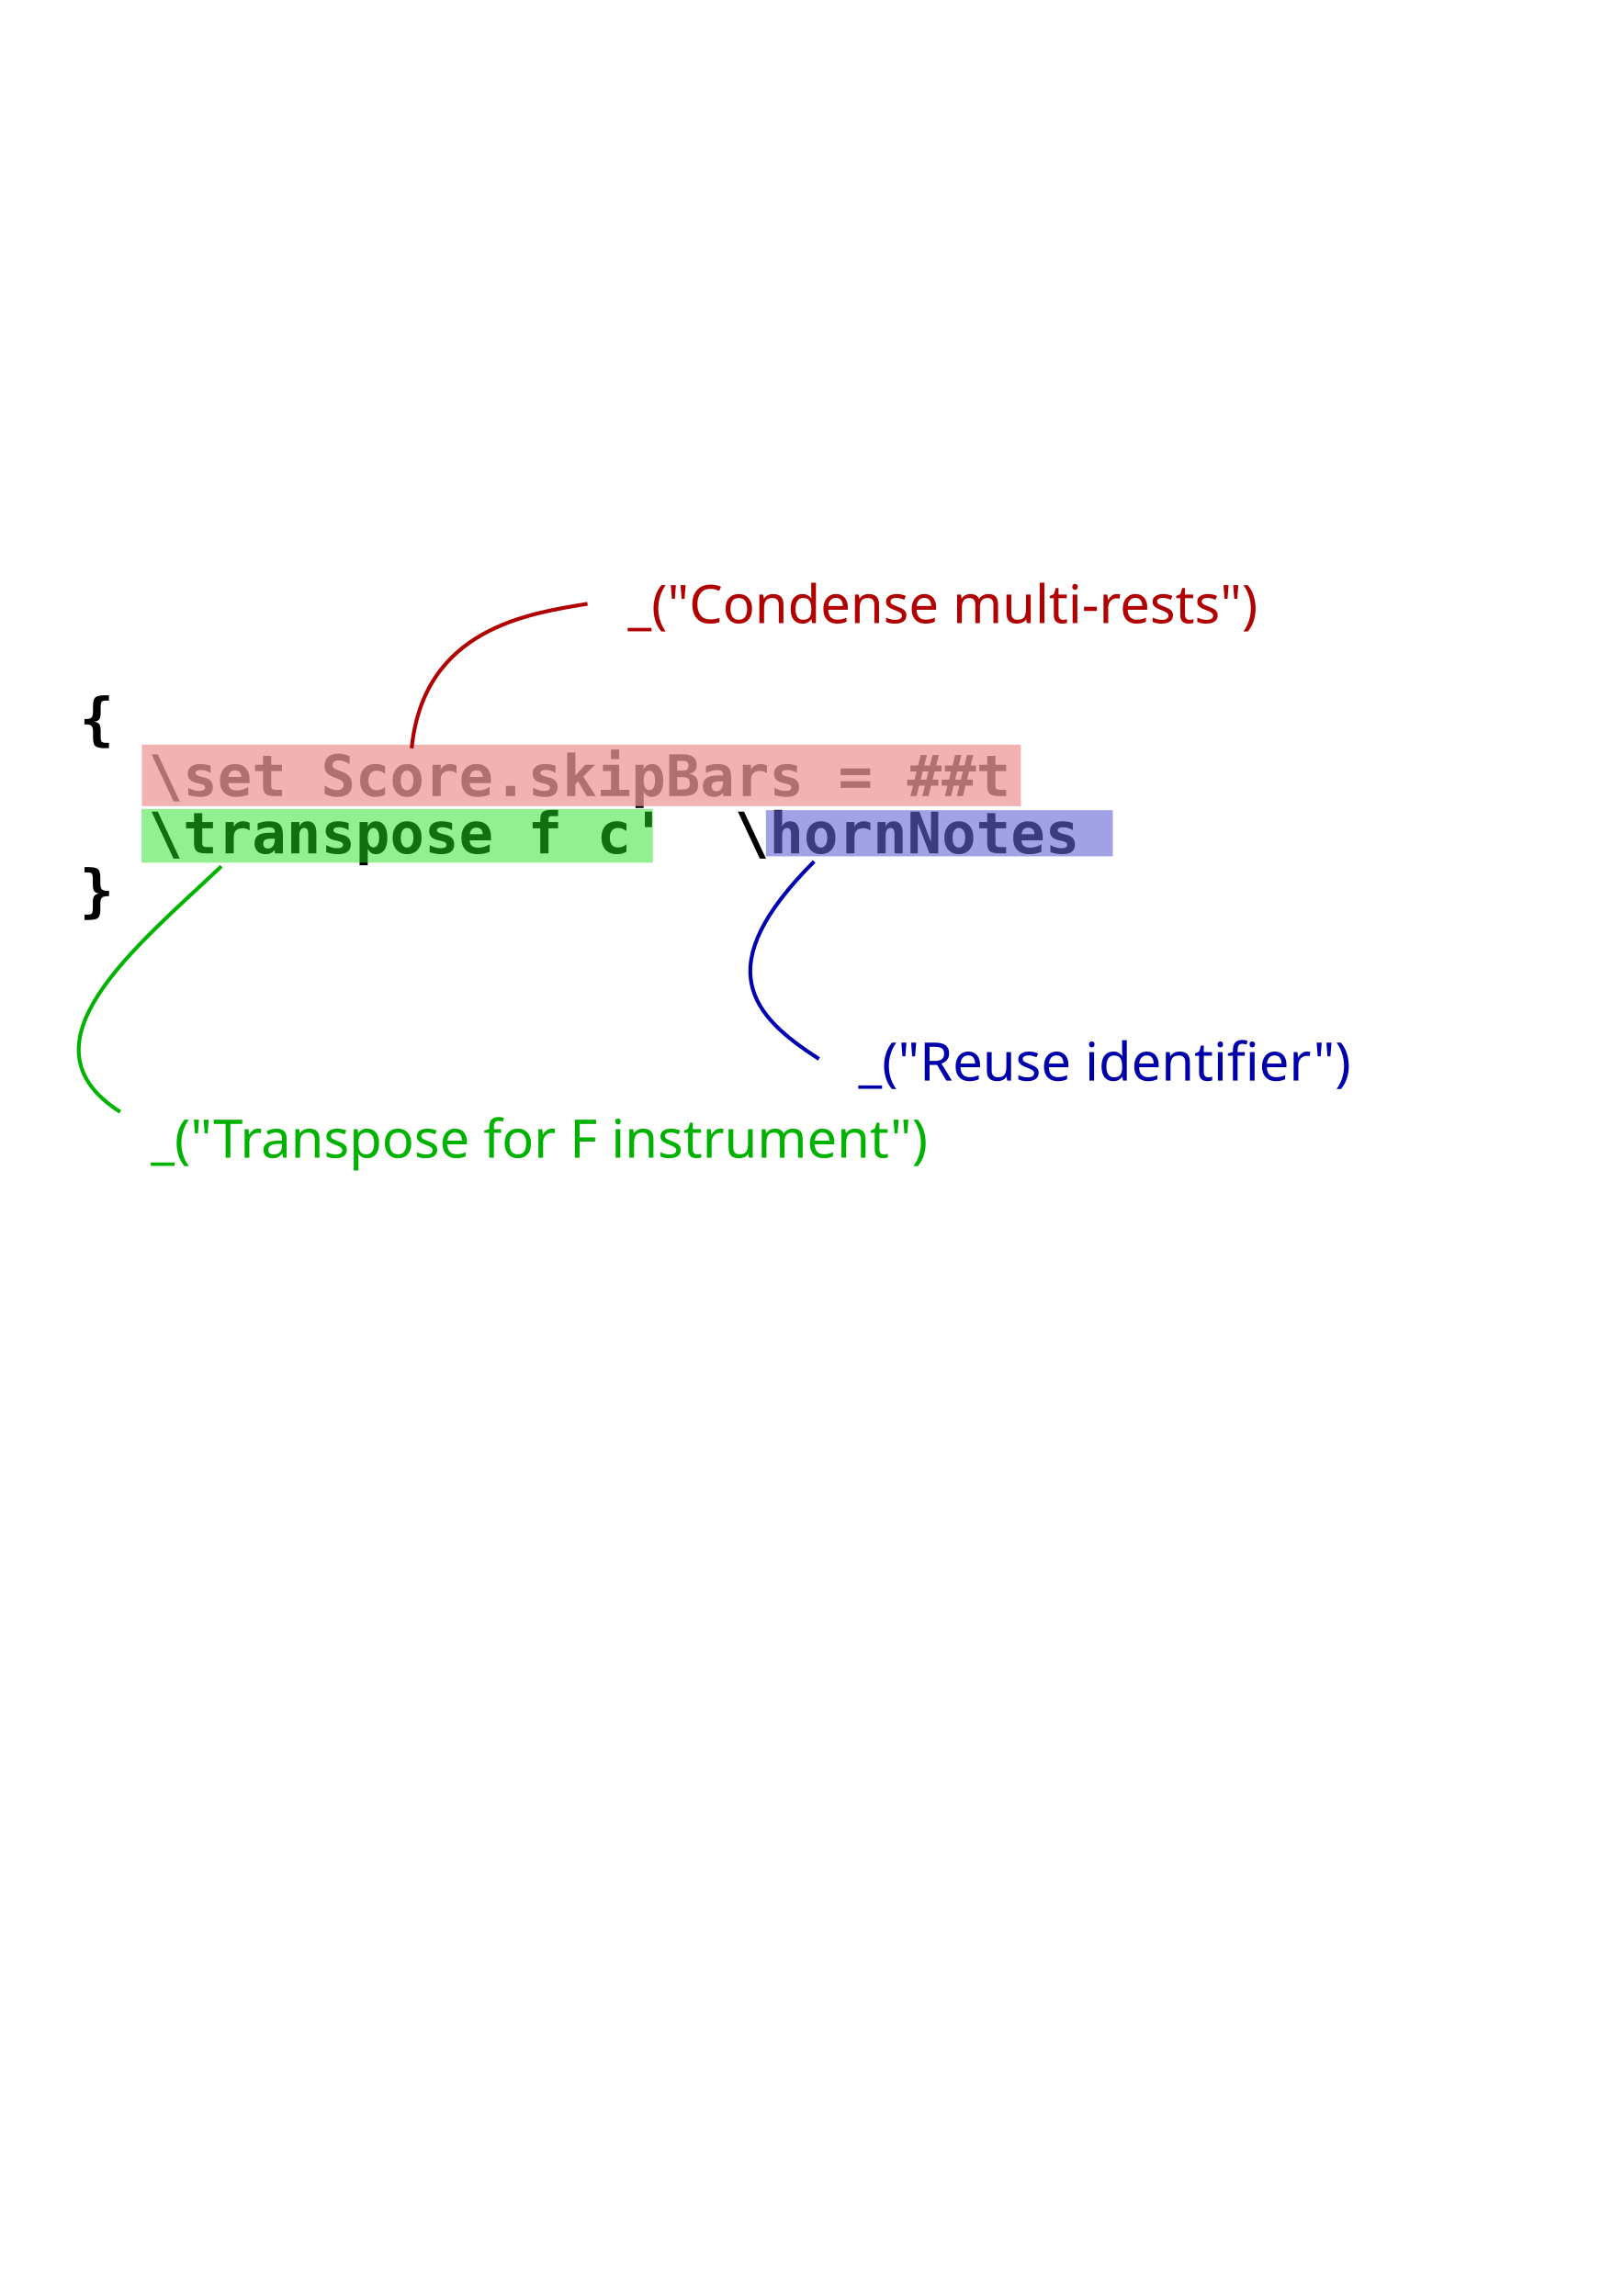
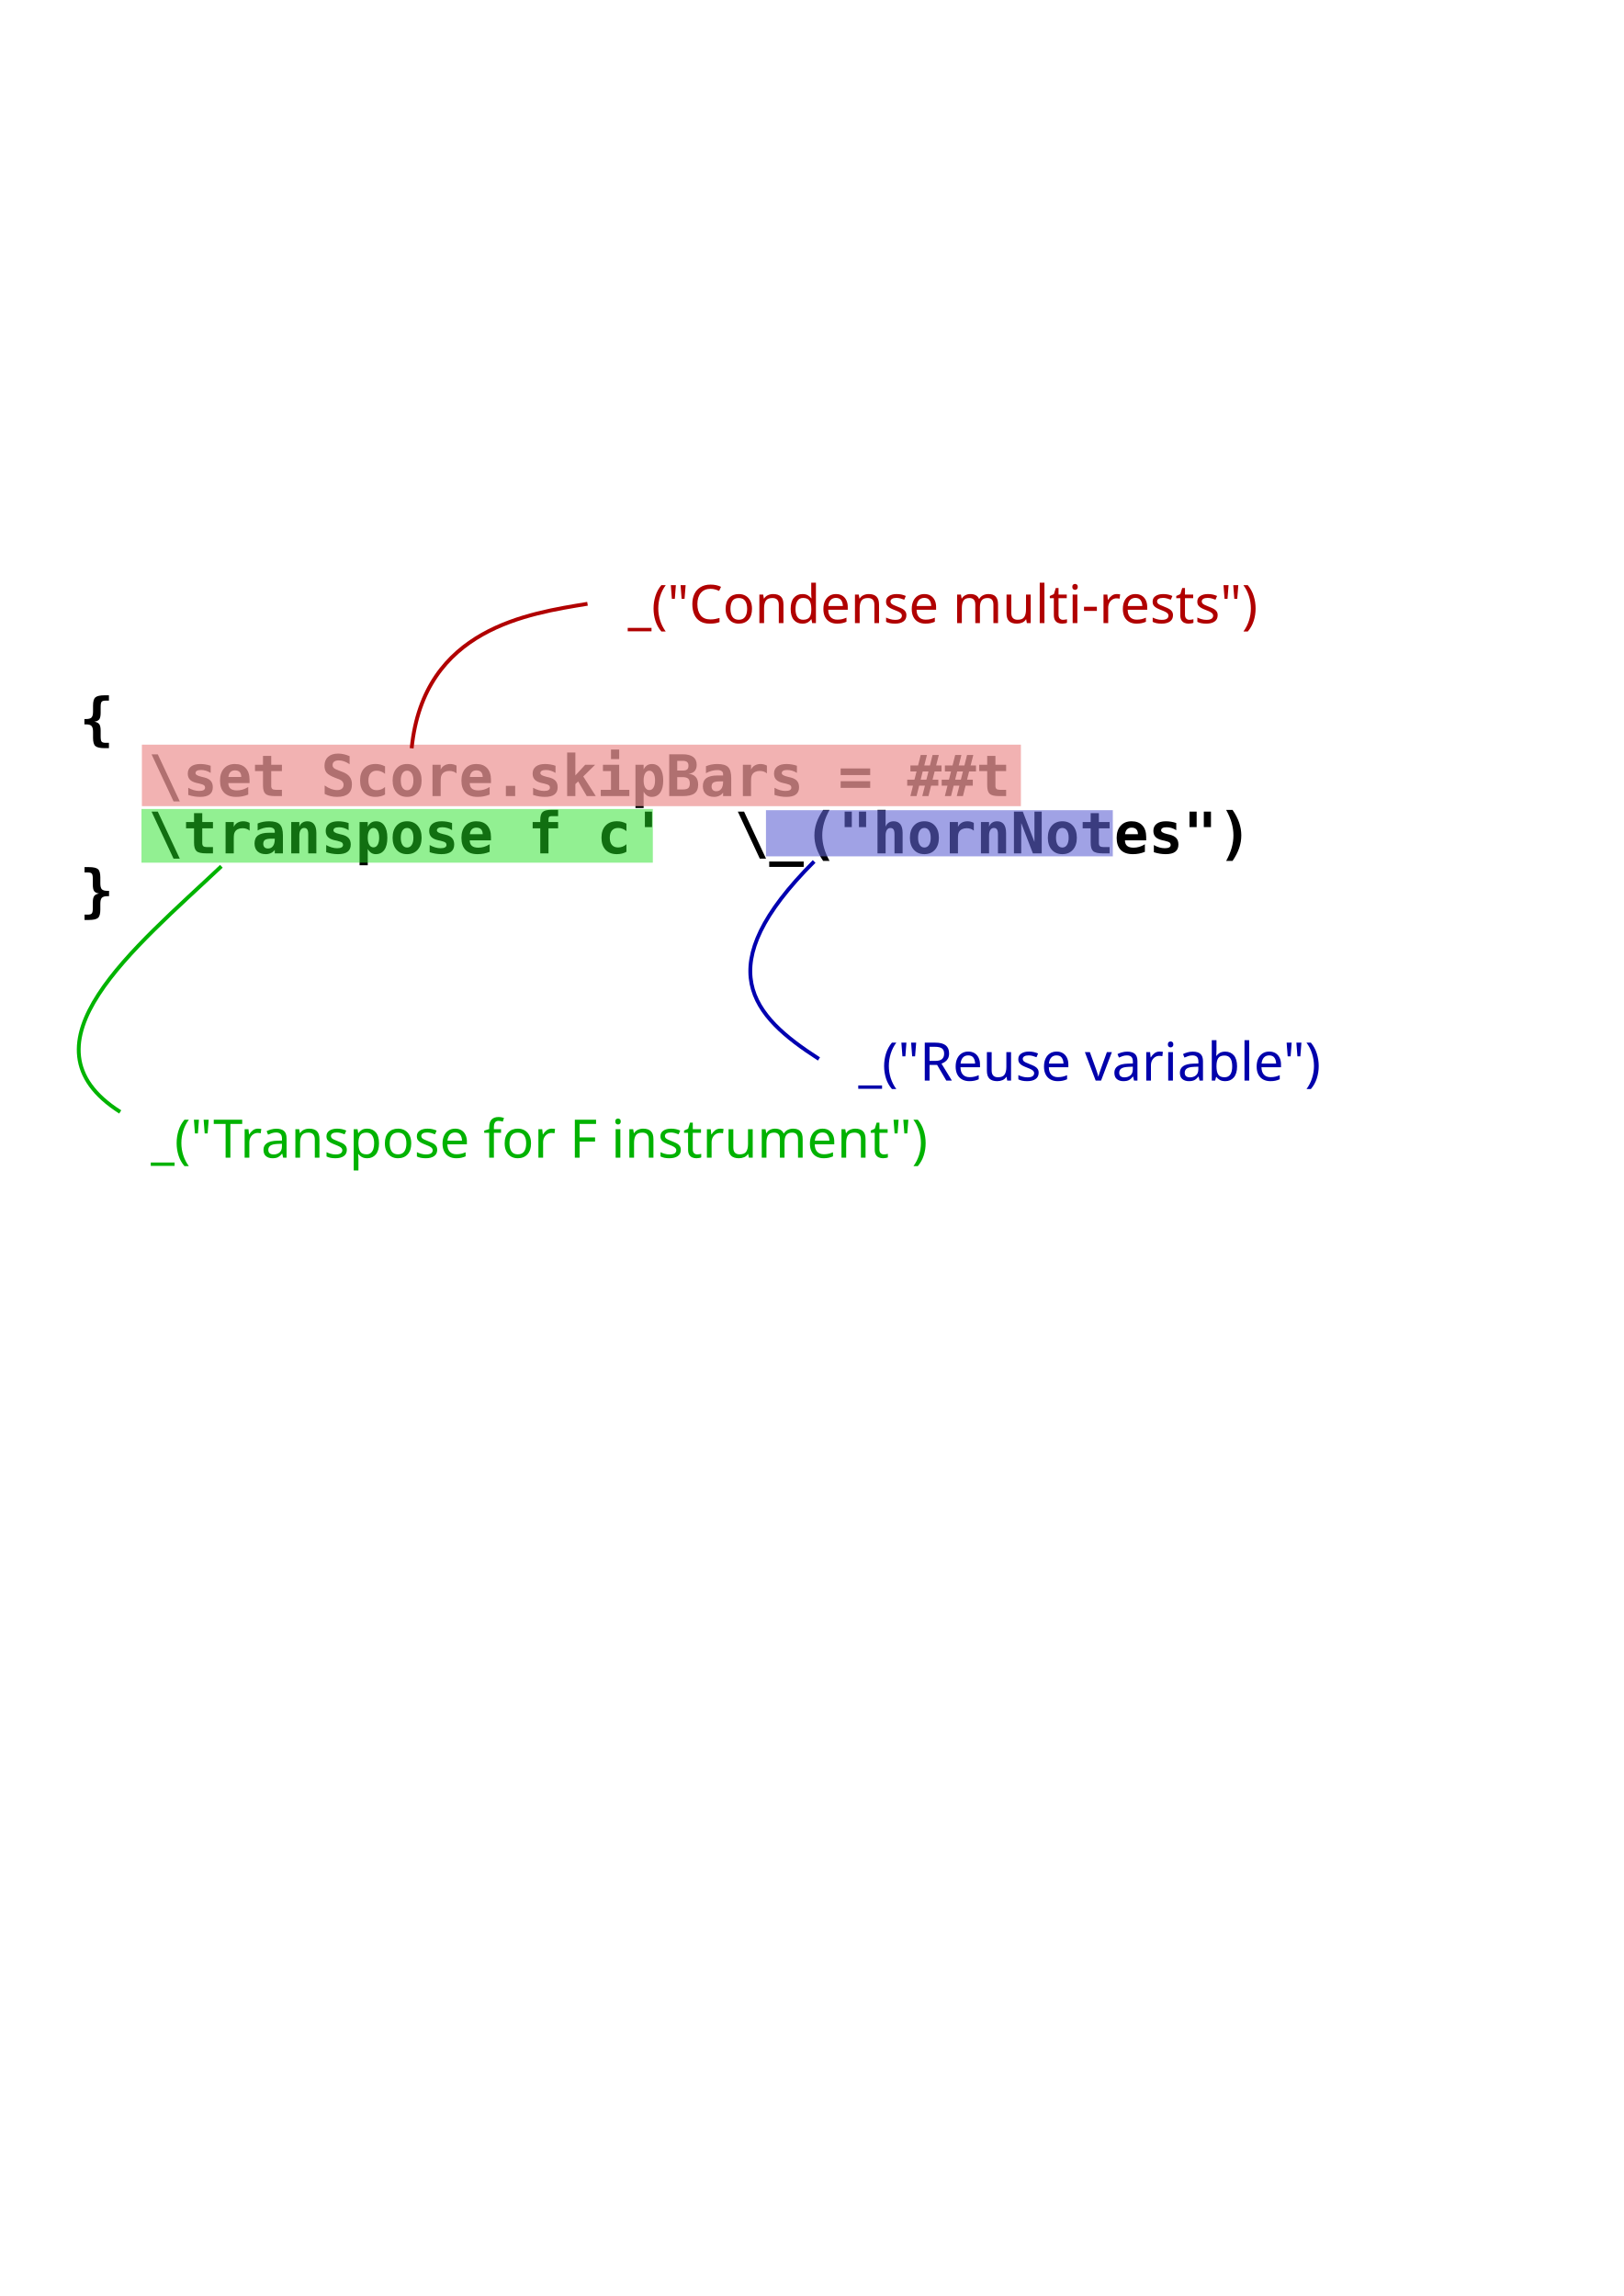
<svg xmlns="http://www.w3.org/2000/svg" xml:space="preserve" id="svg682" width="210mm" height="297mm">
  <defs id="defs684" />
  <text style="fill:black;stroke:none;font-family:Luxi Mono;font-style:normal;font-weight:bold;font-size:28;fill-opacity:1;stroke-opacity:1;stroke-width:1pt;stroke-linejoin:miter;stroke-linecap:butt;text-anchor:start;writing-mode:lr;font-stretch:normal;font-variant:normal;" x="38.855" y="361.214" id="text690">
    <tspan x="38.855" y="361.214" id="tspan1160">{</tspan>
    <tspan x="38.855" y="389.214" id="tspan1162">  \set Score.skipBars = ##t</tspan>
-     <tspan x="38.855" y="417.214" id="tspan1164">  \transpose f c'  \hornNotes</tspan>
+     <tspan x="38.855" y="417.214" id="tspan1164">  \transpose f c'  \_("hornNotes")</tspan>
    <tspan x="38.855" y="445.214" id="tspan1166">}</tspan>
    <tspan x="38.855" y="473.214" id="tspan1168">  </tspan>
  </text>
  <rect style="font-size:12;fill:#ee9797;fill-opacity:0.739;fill-rule:evenodd;stroke-width:1pt;" id="rect705" width="429.68" height="30.066" x="69.358" y="364.069" />
  <rect style="font-size:12;fill:#23e023;fill-opacity:0.496;fill-rule:evenodd;stroke-width:1pt;" id="rect706" width="249.959" height="26.248" x="69.156" y="395.514" />
  <rect style="font-size:12;fill:#6165d3;fill-opacity:0.6;fill-rule:evenodd;stroke-width:1pt;" id="rect707" width="169.549" height="22.573" x="374.421" y="396.103" />
  <path style="fill:none;fill-opacity:1;fill-rule:evenodd;stroke:#b10000;stroke-width:1.875;stroke-linecap:butt;stroke-linejoin:miter;stroke-opacity:1;" d="M 201.229,365.836 C 207.117,306.964 258.923,299.9 287.181,295.19" id="path708" />
  <path style="fill:none;fill-opacity:1;fill-rule:evenodd;stroke:#00b300;stroke-width:1.875;stroke-linecap:butt;stroke-linejoin:miter;stroke-opacity:1;" d="M 108.213,423.529 C 65.826,463.562 6.954,510.659 58.761,543.627" id="path709" />
  <path style="fill:none;fill-opacity:1;fill-rule:evenodd;stroke:#0000b0;stroke-width:1.875;stroke-linecap:butt;stroke-linejoin:miter;stroke-opacity:1;" d="M 397.97,421.175 C 346.163,472.981 367.357,496.53 400.325,517.723" id="path710" />
  <text style="font-size:26;font-style:normal;font-weight:normal;fill:#b00000;fill-opacity:1;stroke:none;stroke-width:1pt;stroke-linecap:butt;stroke-linejoin:miter;stroke-opacity:1;font-family:Bitstream Charter;text-anchor:start;writing-mode:lr;" x="300.122" y="278.639" id="text711">
    <tspan x="300.122" y="304.639" id="tspan716">
_("Condense multi-rests")</tspan>
  </text>
  <text style="font-size:26;font-style:normal;font-weight:normal;fill:#00b200;fill-opacity:1;stroke:none;stroke-width:1pt;stroke-linecap:butt;stroke-linejoin:miter;stroke-opacity:1;font-family:Bitstream Charter;text-anchor:start;writing-mode:lr;" x="66.992" y="540.005" id="text718">
    <tspan x="66.992" y="566.005" id="tspan721">
_("Transpose for F instrument")</tspan>
  </text>
  <text style="font-size:26;font-style:normal;font-weight:normal;fill:#0000ab;fill-opacity:1;stroke:none;stroke-width:1pt;stroke-linecap:butt;stroke-linejoin:miter;stroke-opacity:1;font-family:Bitstream Charter;text-anchor:start;writing-mode:lr;" x="379.021" y="528.319" id="text723">
    <tspan id="tspan724">
- _("Reuse identifier")</tspan>
+ _("Reuse variable")</tspan>
  </text>
</svg>
